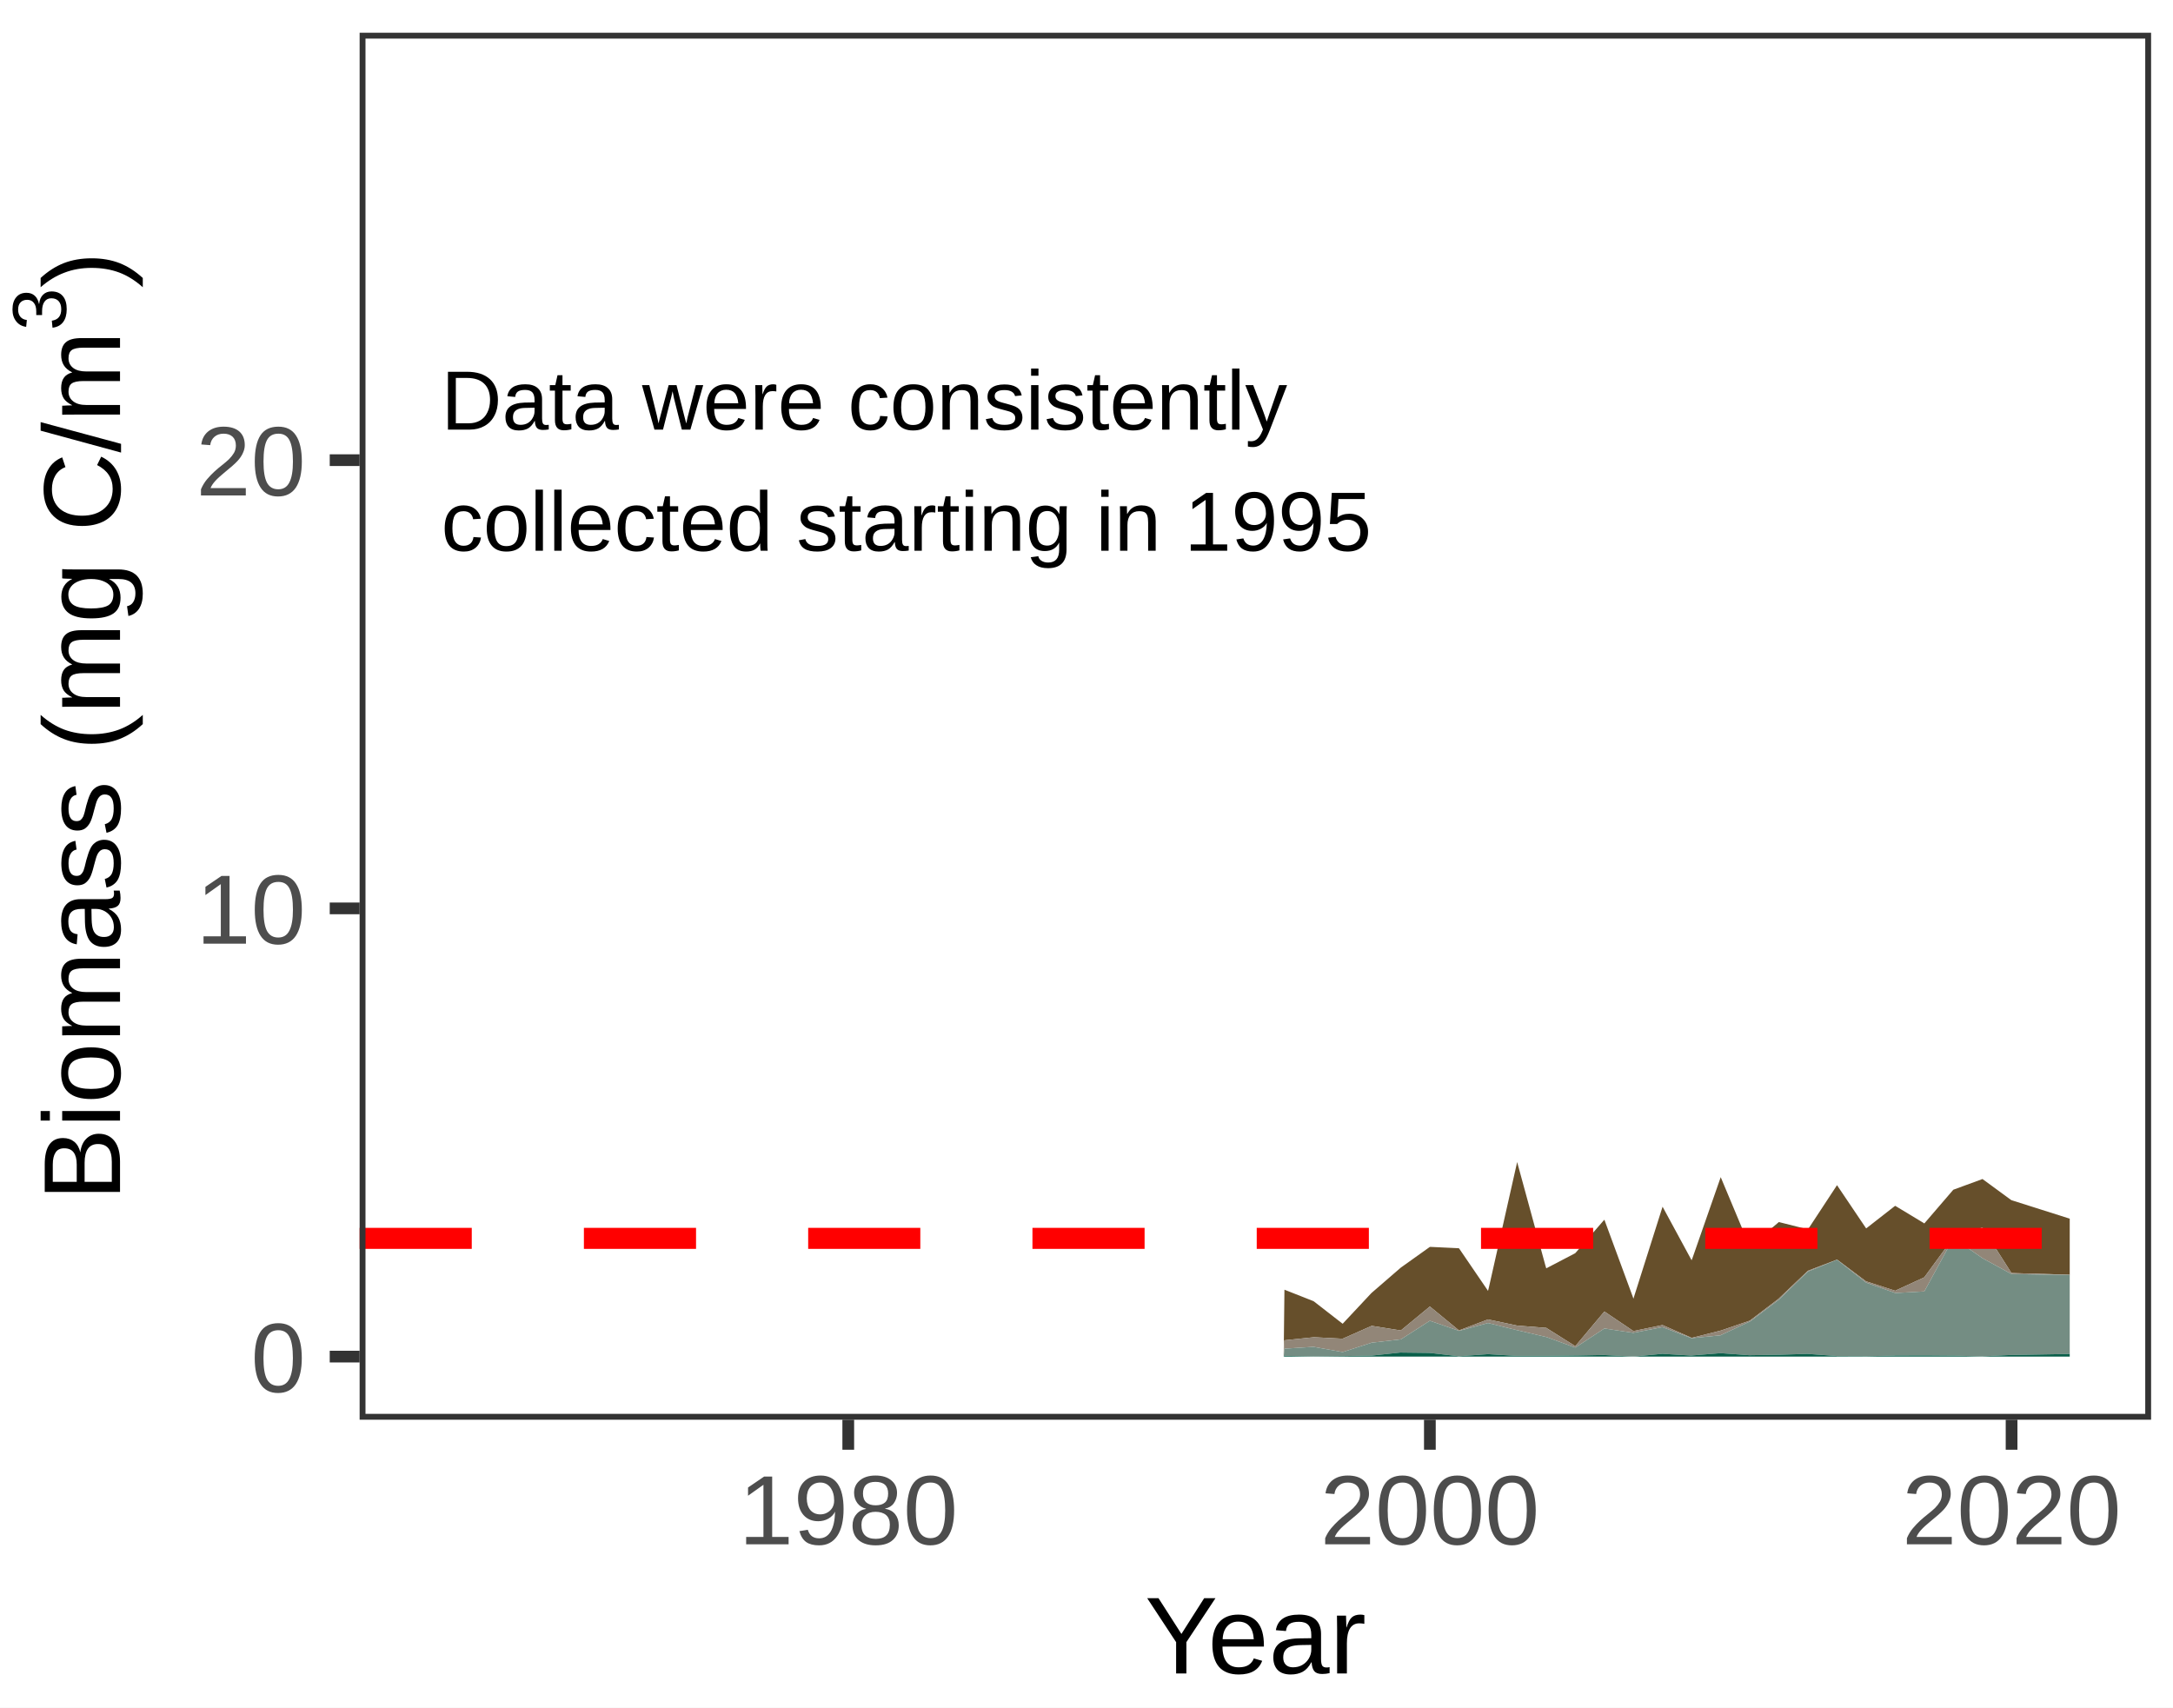
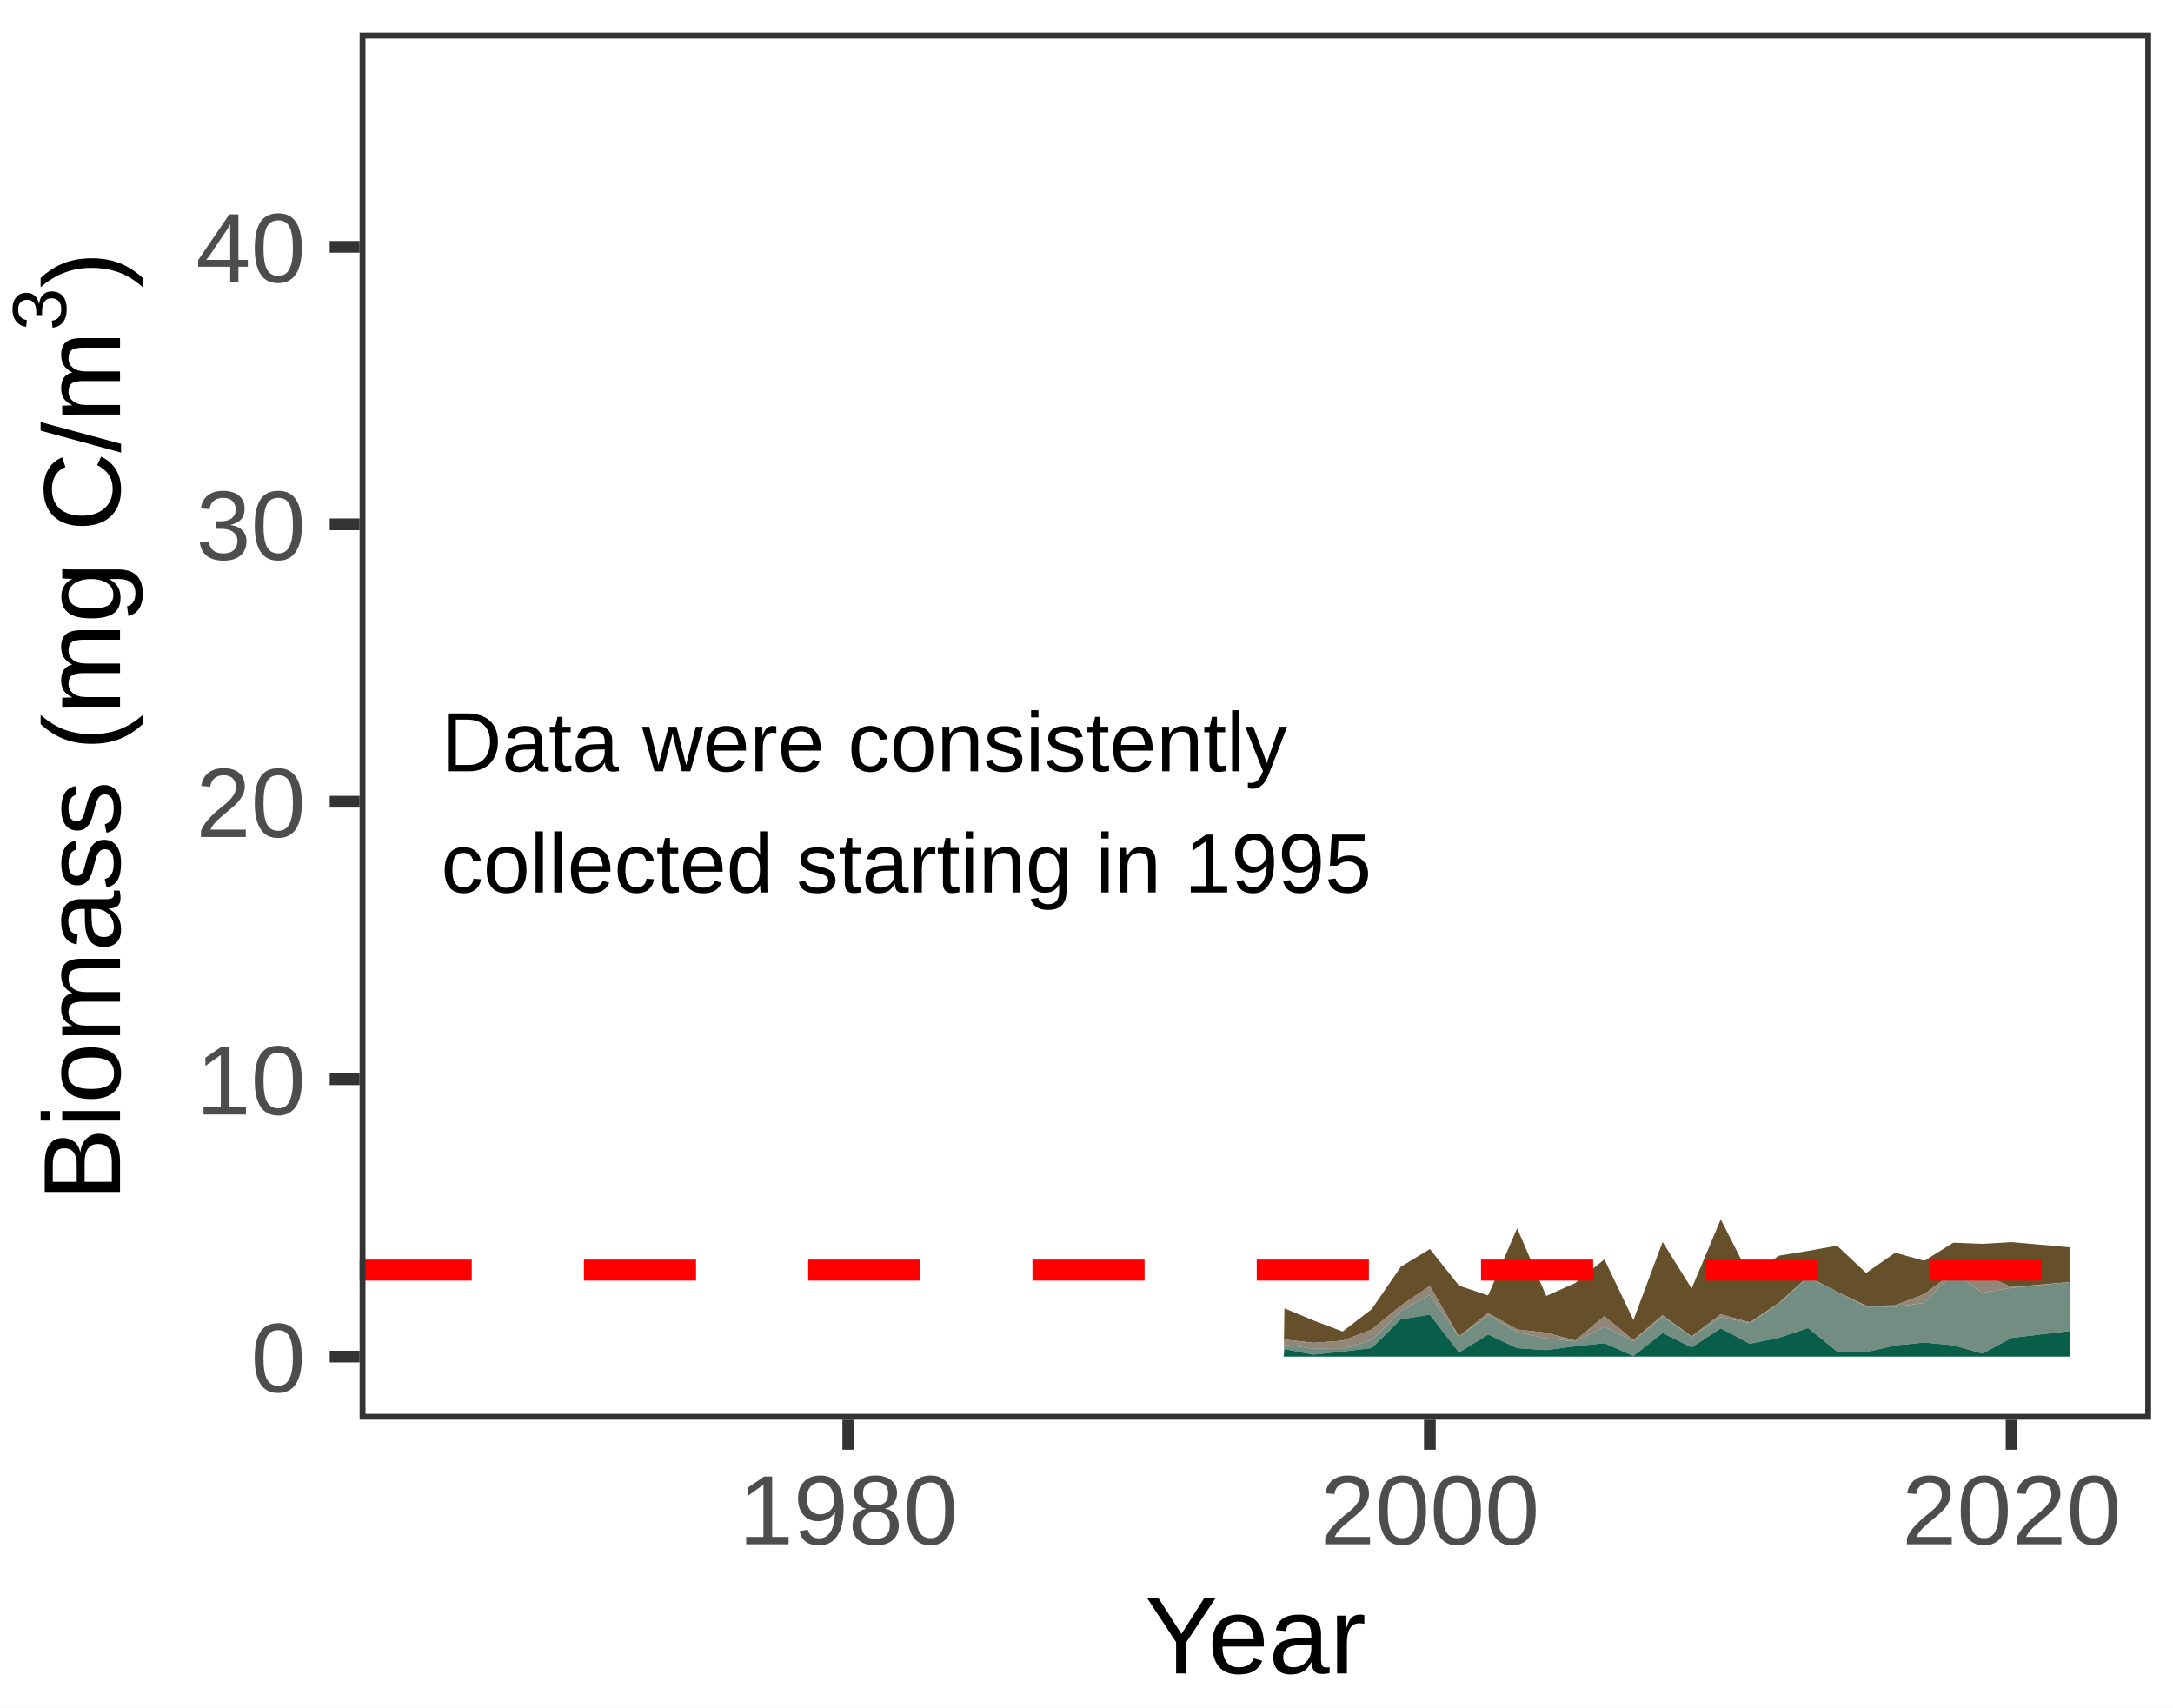
<svg xmlns="http://www.w3.org/2000/svg" class="svglite" width="198.43pt" height="155.91pt" viewBox="0 0 198.43 155.91">
  <defs>
    <style type="text/css">
    .svglite line, .svglite polyline, .svglite polygon, .svglite path, .svglite rect, .svglite circle {
      fill: none;
      stroke: #000000;
      stroke-linecap: round;
      stroke-linejoin: round;
      stroke-miterlimit: 10.00;
    }
    .svglite text {
      white-space: pre;
    }
  </style>
  </defs>
  <rect width="100%" height="100%" style="stroke: none; fill: #FFFFFF;" />
  <defs>
    <clipPath id="cpMC4wMHwxOTguNDN8MC4wMHwxNTUuOTE=">
      <rect x="0.00" y="0.00" width="198.43" height="155.91" />
    </clipPath>
  </defs>
  <g clip-path="url(#cpMC4wMHwxOTguNDN8MC4wMHwxNTUuOTE=)">
    <rect x="0.00" y="0.00" width="198.43" height="155.91" style="stroke-width: 1.07; stroke: #FFFFFF; fill: #FFFFFF;" />
  </g>
  <defs>
    <clipPath id="cpMzIuODR8MTk2LjQzfDIuOTl8MTI5LjY0">
      <rect x="32.84" y="2.99" width="163.59" height="126.65" />
    </clipPath>
  </defs>
  <g clip-path="url(#cpMzIuODR8MTk2LjQzfDIuOTl8MTI5LjY0)">
    <rect x="32.84" y="2.99" width="163.59" height="126.65" style="stroke-width: 1.07; stroke: none; fill: #FFFFFF;" />
-     <polygon points="117.29,117.77 117.37,117.80 119.88,118.79 119.95,118.82 120.02,118.87 122.53,120.82 122.61,120.88 122.68,120.80 125.19,118.12 125.26,118.05 125.33,117.99 127.85,115.81 127.92,115.75 127.99,115.70 130.50,113.91 130.57,113.86 130.64,113.86 133.16,113.98 133.23,113.99 133.30,114.09 135.81,117.77 135.88,117.88 135.96,117.56 138.47,106.43 138.54,106.11 138.61,106.37 141.12,115.56 141.20,115.82 141.27,115.78 143.78,114.47 143.85,114.43 143.92,114.35 146.43,111.46 146.51,111.38 146.58,111.58 149.09,118.39 149.16,118.59 149.23,118.36 151.75,110.41 151.82,110.19 151.89,110.32 154.40,114.95 154.47,115.08 154.55,114.88 157.06,107.69 157.13,107.49 157.20,107.66 159.71,113.66 159.78,113.83 159.86,113.77 162.37,111.65 162.44,111.59 162.51,111.61 165.02,112.24 165.10,112.26 165.17,112.15 167.68,108.33 167.75,108.22 167.82,108.33 170.34,112.07 170.41,112.17 170.48,112.12 172.99,110.16 173.06,110.11 173.13,110.15 175.65,111.67 175.72,111.72 175.79,111.64 178.30,108.72 178.37,108.64 178.45,108.61 180.96,107.69 181.03,107.66 181.10,107.71 183.61,109.55 183.69,109.60 183.76,109.62 188.93,111.26 189.00,111.28 189.00,116.41 188.93,116.40 183.76,116.25 183.69,116.25 183.61,116.14 181.10,112.20 181.03,112.09 180.96,112.11 178.45,112.99 178.37,113.01 178.30,113.11 175.79,116.54 175.72,116.64 175.65,116.67 173.13,117.83 173.06,117.87 172.99,117.84 170.48,117.03 170.41,117.01 170.34,116.96 167.82,115.07 167.75,115.02 167.68,115.05 165.17,116.01 165.10,116.04 165.02,116.11 162.51,118.50 162.44,118.57 162.37,118.63 159.86,120.54 159.78,120.59 159.71,120.62 157.20,121.48 157.13,121.50 157.06,121.52 154.55,122.15 154.47,122.17 154.40,122.13 151.89,121.03 151.82,121.00 151.75,121.01 149.23,121.53 149.16,121.54 149.09,121.50 146.58,119.81 146.51,119.76 146.43,119.85 143.92,122.84 143.85,122.92 143.78,122.88 141.27,121.30 141.20,121.25 141.12,121.25 138.61,121.05 138.54,121.05 138.47,121.03 135.96,120.50 135.88,120.48 135.81,120.51 133.30,121.46 133.23,121.49 133.16,121.43 130.64,119.36 130.57,119.30 130.50,119.36 127.99,121.43 127.92,121.49 127.85,121.48 125.33,121.08 125.26,121.07 125.19,121.10 122.68,122.21 122.61,122.24 122.53,122.24 120.02,122.11 119.95,122.11 119.88,122.12 117.37,122.38 117.29,122.39 117.22,123.88 " style="stroke-width: 0.00; stroke: none; stroke-linecap: butt; fill: #664F2B;" />
-     <polyline points="117.29,117.77 117.37,117.80 119.88,118.79 119.95,118.82 120.02,118.87 122.53,120.82 122.61,120.88 122.68,120.80 125.19,118.12 125.26,118.05 125.33,117.99 127.85,115.81 127.92,115.75 127.99,115.70 130.50,113.91 130.57,113.86 130.64,113.86 133.16,113.98 133.23,113.99 133.30,114.09 135.81,117.77 135.88,117.88 135.96,117.56 138.47,106.43 138.54,106.11 138.61,106.37 141.12,115.56 141.20,115.82 141.27,115.78 143.78,114.47 143.85,114.43 143.92,114.35 146.43,111.46 146.51,111.38 146.58,111.58 149.09,118.39 149.16,118.59 149.23,118.36 151.75,110.41 151.82,110.19 151.89,110.32 154.40,114.95 154.47,115.08 154.55,114.88 157.06,107.69 157.13,107.49 157.20,107.66 159.71,113.66 159.78,113.83 159.86,113.77 162.37,111.65 162.44,111.59 162.51,111.61 165.02,112.24 165.10,112.26 165.17,112.15 167.68,108.33 167.75,108.22 167.82,108.33 170.34,112.07 170.41,112.17 170.48,112.12 172.99,110.16 173.06,110.11 173.13,110.15 175.65,111.67 175.72,111.72 175.79,111.64 178.30,108.72 178.37,108.64 178.45,108.61 180.96,107.69 181.03,107.66 181.10,107.71 183.61,109.55 183.69,109.60 183.76,109.62 188.93,111.26 189.00,111.28 " style="stroke-width: 1.07; stroke: none; stroke-linecap: butt;" />
-     <polygon points="117.29,122.39 117.37,122.38 119.88,122.12 119.95,122.11 120.02,122.11 122.53,122.24 122.61,122.24 122.68,122.21 125.19,121.10 125.26,121.07 125.33,121.08 127.85,121.48 127.92,121.49 127.99,121.43 130.50,119.36 130.57,119.30 130.64,119.36 133.16,121.43 133.23,121.49 133.30,121.46 135.81,120.51 135.88,120.48 135.96,120.50 138.47,121.03 138.54,121.05 138.61,121.05 141.12,121.25 141.20,121.25 141.27,121.30 143.78,122.88 143.85,122.92 143.92,122.84 146.43,119.85 146.51,119.76 146.58,119.81 149.09,121.50 149.16,121.54 149.23,121.53 151.75,121.01 151.82,121.00 151.89,121.03 154.40,122.13 154.47,122.17 154.55,122.15 157.06,121.52 157.13,121.50 157.20,121.48 159.71,120.62 159.78,120.59 159.86,120.54 162.37,118.63 162.44,118.57 162.51,118.50 165.02,116.11 165.10,116.04 165.17,116.01 167.68,115.05 167.75,115.02 167.82,115.07 170.34,116.96 170.41,117.01 170.48,117.03 172.99,117.84 173.06,117.87 173.13,117.83 175.65,116.67 175.72,116.64 175.79,116.54 178.30,113.11 178.37,113.01 178.45,112.99 180.96,112.11 181.03,112.09 181.10,112.20 183.61,116.14 183.69,116.25 183.76,116.25 188.93,116.40 189.00,116.41 189.00,116.42 188.93,116.42 183.76,116.34 183.69,116.34 183.61,116.30 181.10,114.93 181.03,114.89 180.96,114.84 178.45,113.10 178.37,113.06 178.30,113.19 175.79,117.80 175.72,117.93 175.65,117.93 173.13,118.07 173.06,118.07 172.99,118.04 170.48,117.15 170.41,117.12 170.34,117.07 167.82,115.09 167.75,115.03 167.68,115.06 165.17,116.08 165.10,116.11 165.02,116.18 162.51,118.61 162.44,118.68 162.37,118.73 159.86,120.63 159.78,120.68 159.71,120.71 157.20,121.89 157.13,121.93 157.06,121.94 154.55,122.19 154.47,122.20 154.40,122.17 151.89,121.22 151.82,121.19 151.75,121.20 149.23,121.69 149.16,121.71 149.09,121.70 146.58,121.32 146.51,121.31 146.43,121.36 143.92,123.01 143.85,123.05 143.78,123.03 141.27,122.11 141.20,122.09 141.12,122.07 138.61,121.48 138.54,121.46 138.47,121.45 135.96,120.83 135.88,120.81 135.81,120.83 133.30,121.51 133.23,121.53 133.16,121.50 130.64,120.63 130.57,120.61 130.50,120.65 127.99,122.26 127.92,122.30 127.85,122.31 125.33,122.60 125.26,122.60 125.19,122.63 122.68,123.44 122.61,123.46 122.53,123.45 120.02,123.00 119.95,122.98 119.88,122.99 117.37,123.15 117.29,123.16 117.22,123.88 " style="stroke-width: 0.00; stroke: none; stroke-linecap: butt; fill: #928678;" />
-     <polyline points="117.29,122.39 117.37,122.38 119.88,122.12 119.95,122.11 120.02,122.11 122.53,122.24 122.61,122.24 122.68,122.21 125.19,121.10 125.26,121.07 125.33,121.08 127.85,121.48 127.92,121.49 127.99,121.43 130.50,119.36 130.57,119.30 130.64,119.36 133.16,121.43 133.23,121.49 133.30,121.46 135.81,120.51 135.88,120.48 135.96,120.50 138.47,121.03 138.54,121.05 138.61,121.05 141.12,121.25 141.20,121.25 141.27,121.30 143.78,122.88 143.85,122.92 143.92,122.84 146.43,119.85 146.51,119.76 146.58,119.81 149.09,121.50 149.16,121.54 149.23,121.53 151.75,121.01 151.82,121.00 151.89,121.03 154.40,122.13 154.47,122.17 154.55,122.15 157.06,121.52 157.13,121.50 157.20,121.48 159.71,120.62 159.78,120.59 159.86,120.54 162.37,118.63 162.44,118.57 162.51,118.50 165.02,116.11 165.10,116.04 165.17,116.01 167.68,115.05 167.75,115.02 167.82,115.07 170.34,116.96 170.41,117.01 170.48,117.03 172.99,117.84 173.06,117.87 173.13,117.83 175.65,116.67 175.72,116.64 175.79,116.54 178.30,113.11 178.37,113.01 178.45,112.99 180.96,112.11 181.03,112.09 181.10,112.20 183.61,116.14 183.69,116.25 183.76,116.25 188.93,116.40 189.00,116.41 " style="stroke-width: 1.07; stroke: none; stroke-linecap: butt;" />
-     <polygon points="117.29,123.16 117.37,123.15 119.88,122.99 119.95,122.98 120.02,123.00 122.53,123.45 122.61,123.46 122.68,123.44 125.19,122.63 125.26,122.60 125.33,122.60 127.85,122.31 127.92,122.30 127.99,122.26 130.50,120.65 130.57,120.61 130.64,120.63 133.16,121.50 133.23,121.53 133.30,121.51 135.81,120.83 135.88,120.81 135.96,120.83 138.47,121.45 138.54,121.46 138.61,121.48 141.12,122.07 141.20,122.09 141.27,122.11 143.78,123.03 143.85,123.05 143.92,123.01 146.43,121.36 146.51,121.31 146.58,121.32 149.09,121.70 149.16,121.71 149.23,121.69 151.75,121.20 151.82,121.19 151.89,121.22 154.40,122.17 154.47,122.20 154.55,122.19 157.06,121.94 157.13,121.93 157.20,121.89 159.71,120.71 159.78,120.68 159.86,120.63 162.37,118.73 162.44,118.68 162.51,118.61 165.02,116.18 165.10,116.11 165.17,116.08 167.68,115.06 167.75,115.03 167.82,115.09 170.34,117.07 170.41,117.12 170.48,117.15 172.99,118.04 173.06,118.07 173.13,118.07 175.65,117.93 175.72,117.93 175.79,117.80 178.30,113.19 178.37,113.06 178.45,113.10 180.96,114.84 181.03,114.89 181.10,114.93 183.61,116.30 183.69,116.34 183.76,116.34 188.93,116.42 189.00,116.42 189.00,123.64 188.93,123.64 183.76,123.73 183.69,123.73 183.61,123.73 181.10,123.85 181.03,123.86 180.96,123.86 178.45,123.79 178.37,123.79 178.30,123.79 175.79,123.77 175.72,123.77 175.65,123.77 173.13,123.78 173.06,123.78 172.99,123.79 170.48,123.84 170.41,123.84 170.34,123.84 167.82,123.83 167.75,123.83 167.68,123.82 165.17,123.64 165.10,123.63 165.02,123.63 162.51,123.71 162.44,123.71 162.37,123.71 159.86,123.75 159.78,123.75 159.71,123.75 157.20,123.57 157.13,123.57 157.06,123.57 154.55,123.77 154.47,123.78 154.40,123.78 151.89,123.63 151.82,123.62 151.75,123.63 149.23,123.87 149.16,123.87 149.09,123.87 146.58,123.74 146.51,123.73 146.43,123.73 143.92,123.78 143.85,123.78 143.78,123.78 141.27,123.81 141.20,123.81 141.12,123.81 138.61,123.81 138.54,123.81 138.47,123.81 135.96,123.66 135.88,123.65 135.81,123.66 133.30,123.84 133.23,123.85 133.16,123.84 130.64,123.55 130.57,123.55 130.50,123.54 127.99,123.51 127.92,123.51 127.85,123.51 125.33,123.78 125.26,123.79 125.19,123.79 122.68,123.83 122.61,123.83 122.53,123.83 120.02,123.86 119.95,123.86 119.88,123.86 117.37,123.81 117.29,123.81 117.22,123.88 " style="stroke-width: 0.00; stroke: none; stroke-linecap: butt; fill: #748D83;" />
-     <polyline points="117.29,123.16 117.37,123.15 119.88,122.99 119.95,122.98 120.02,123.00 122.53,123.45 122.61,123.46 122.68,123.44 125.19,122.63 125.26,122.60 125.33,122.60 127.85,122.31 127.92,122.30 127.99,122.26 130.50,120.65 130.57,120.61 130.64,120.63 133.16,121.50 133.23,121.53 133.30,121.51 135.81,120.83 135.88,120.81 135.96,120.83 138.47,121.45 138.54,121.46 138.61,121.48 141.12,122.07 141.20,122.09 141.27,122.11 143.78,123.03 143.85,123.05 143.92,123.01 146.43,121.36 146.51,121.31 146.58,121.32 149.09,121.70 149.16,121.71 149.23,121.69 151.75,121.20 151.82,121.19 151.89,121.22 154.40,122.17 154.47,122.20 154.55,122.19 157.06,121.94 157.13,121.93 157.20,121.89 159.71,120.71 159.78,120.68 159.86,120.63 162.37,118.73 162.44,118.68 162.51,118.61 165.02,116.18 165.10,116.11 165.17,116.08 167.68,115.06 167.75,115.03 167.82,115.09 170.34,117.07 170.41,117.12 170.48,117.15 172.99,118.04 173.06,118.07 173.13,118.07 175.65,117.93 175.72,117.93 175.79,117.80 178.30,113.19 178.37,113.06 178.45,113.10 180.96,114.84 181.03,114.89 181.10,114.93 183.61,116.30 183.69,116.34 183.76,116.34 188.93,116.42 189.00,116.42 " style="stroke-width: 1.07; stroke: none; stroke-linecap: butt;" />
-     <polygon points="117.29,123.81 117.37,123.81 119.88,123.86 119.95,123.86 120.02,123.86 122.53,123.83 122.61,123.83 122.68,123.83 125.19,123.79 125.26,123.79 125.33,123.78 127.85,123.51 127.92,123.51 127.99,123.51 130.50,123.54 130.57,123.55 130.64,123.55 133.16,123.84 133.23,123.85 133.30,123.84 135.81,123.66 135.88,123.65 135.96,123.66 138.47,123.81 138.54,123.81 138.61,123.81 141.12,123.81 141.20,123.81 141.27,123.81 143.78,123.78 143.85,123.78 143.92,123.78 146.43,123.73 146.51,123.73 146.58,123.74 149.09,123.87 149.16,123.87 149.23,123.87 151.75,123.63 151.82,123.62 151.89,123.63 154.40,123.78 154.47,123.78 154.55,123.77 157.06,123.57 157.13,123.57 157.20,123.57 159.71,123.75 159.78,123.75 159.86,123.75 162.37,123.71 162.44,123.71 162.51,123.71 165.02,123.63 165.10,123.63 165.17,123.64 167.68,123.82 167.75,123.83 167.82,123.83 170.34,123.84 170.41,123.84 170.48,123.84 172.99,123.79 173.06,123.78 173.13,123.78 175.65,123.77 175.72,123.77 175.79,123.77 178.30,123.79 178.37,123.79 178.45,123.79 180.96,123.86 181.03,123.86 181.10,123.85 183.61,123.73 183.69,123.73 183.76,123.73 188.93,123.64 189.00,123.64 189.00,123.88 188.93,123.88 183.76,123.88 183.69,123.88 183.61,123.88 181.10,123.88 181.03,123.88 180.96,123.88 178.45,123.88 178.37,123.88 178.30,123.88 175.79,123.88 175.72,123.88 175.65,123.88 173.13,123.88 173.06,123.88 172.99,123.88 170.48,123.88 170.41,123.88 170.34,123.88 167.82,123.88 167.75,123.88 167.68,123.88 165.17,123.88 165.10,123.88 165.02,123.88 162.51,123.88 162.44,123.88 162.37,123.88 159.86,123.88 159.78,123.88 159.71,123.88 157.20,123.88 157.13,123.88 157.06,123.88 154.55,123.88 154.47,123.88 154.40,123.88 151.89,123.88 151.82,123.88 151.75,123.88 149.23,123.88 149.16,123.88 149.09,123.88 146.58,123.88 146.51,123.88 146.43,123.88 143.92,123.88 143.85,123.88 143.78,123.88 141.27,123.88 141.20,123.88 141.12,123.88 138.61,123.88 138.54,123.88 138.47,123.88 135.96,123.88 135.88,123.88 135.81,123.88 133.30,123.88 133.23,123.88 133.16,123.88 130.64,123.88 130.57,123.88 130.50,123.88 127.99,123.88 127.92,123.88 127.85,123.88 125.33,123.88 125.26,123.88 125.19,123.88 122.68,123.88 122.61,123.88 122.53,123.88 120.02,123.88 119.95,123.88 119.88,123.88 117.37,123.88 117.29,123.88 117.22,123.88 " style="stroke-width: 0.00; stroke: none; stroke-linecap: butt; fill: #095E49;" />
-     <polyline points="117.29,123.81 117.37,123.81 119.88,123.86 119.95,123.86 120.02,123.86 122.53,123.83 122.61,123.83 122.68,123.83 125.19,123.79 125.26,123.79 125.33,123.78 127.85,123.51 127.92,123.51 127.99,123.51 130.50,123.54 130.57,123.55 130.64,123.55 133.16,123.84 133.23,123.85 133.30,123.84 135.81,123.66 135.88,123.65 135.96,123.66 138.47,123.81 138.54,123.81 138.61,123.81 141.12,123.81 141.20,123.81 141.27,123.81 143.78,123.78 143.85,123.78 143.92,123.78 146.43,123.73 146.51,123.73 146.58,123.74 149.09,123.87 149.16,123.87 149.23,123.87 151.75,123.63 151.82,123.62 151.89,123.63 154.40,123.78 154.47,123.78 154.55,123.77 157.06,123.57 157.13,123.57 157.20,123.57 159.71,123.75 159.78,123.75 159.86,123.75 162.37,123.71 162.44,123.71 162.51,123.71 165.02,123.63 165.10,123.63 165.17,123.64 167.68,123.82 167.75,123.83 167.82,123.83 170.34,123.84 170.41,123.84 170.48,123.84 172.99,123.79 173.06,123.78 173.13,123.78 175.65,123.77 175.72,123.77 175.79,123.77 178.30,123.79 178.37,123.79 178.45,123.79 180.96,123.86 181.03,123.86 181.10,123.85 183.61,123.73 183.69,123.73 183.76,123.73 188.93,123.64 189.00,123.64 " style="stroke-width: 1.07; stroke: none; stroke-linecap: butt;" />
-     <line x1="32.84" y1="113.08" x2="196.43" y2="113.08" style="stroke-width: 1.92; stroke: #FF0000; stroke-dasharray: 10.24,10.24; stroke-linecap: butt;" />
-     <text x="40.28" y="39.23" style="font-size: 7.68px; font-family: &quot;Arial&quot;;" textLength="79.35px" lengthAdjust="spacingAndGlyphs">Data were consistently </text>
-     <text x="40.28" y="50.29" style="font-size: 7.68px; font-family: &quot;Arial&quot;;" textLength="87.05px" lengthAdjust="spacingAndGlyphs"> collected starting in 1995</text>
+     <polygon points="117.29,119.47 117.37,119.50 119.88,120.55 119.95,120.58 120.02,120.61 122.53,121.56 122.61,121.59 122.68,121.53 125.19,119.60 125.26,119.54 125.33,119.44 127.85,115.78 127.92,115.67 127.99,115.63 130.50,114.10 130.57,114.05 130.64,114.14 133.16,117.31 133.23,117.40 133.30,117.42 135.81,118.27 135.88,118.29 135.96,118.13 138.47,112.32 138.54,112.15 138.61,112.32 141.12,118.17 141.20,118.34 141.27,118.31 143.78,117.19 143.85,117.16 143.92,117.10 146.43,115.06 146.51,115.01 146.58,115.15 149.09,120.40 149.16,120.55 149.23,120.35 151.75,113.60 151.82,113.41 151.89,113.52 154.40,117.54 154.47,117.65 154.55,117.48 157.06,111.51 157.13,111.34 157.20,111.48 159.71,116.42 159.78,116.56 159.86,116.51 162.37,114.71 162.44,114.66 162.51,114.65 165.02,114.24 165.10,114.23 165.17,114.22 167.68,113.76 167.75,113.75 167.82,113.81 170.34,116.18 170.41,116.24 170.48,116.19 172.99,114.44 173.06,114.39 173.13,114.41 175.65,115.11 175.72,115.13 175.79,115.09 178.30,113.52 178.37,113.48 178.45,113.48 180.96,113.58 181.03,113.58 181.10,113.58 183.61,113.43 183.69,113.43 183.76,113.43 188.93,113.89 189.00,113.90 189.00,117.07 188.93,117.08 183.76,117.53 183.69,117.54 183.61,117.51 181.10,116.35 181.03,116.32 180.96,116.32 178.45,116.18 178.37,116.18 178.30,116.23 175.79,118.12 175.72,118.18 175.65,118.20 173.13,119.17 173.06,119.20 172.99,119.20 170.48,119.24 170.41,119.24 170.34,119.20 167.82,117.99 167.75,117.96 167.68,117.92 165.17,116.61 165.10,116.57 165.02,116.64 162.51,118.92 162.44,118.98 162.37,119.03 159.86,120.70 159.78,120.75 159.71,120.73 157.20,120.04 157.13,120.02 157.06,120.07 154.55,121.98 154.47,122.04 154.40,121.98 151.89,120.15 151.82,120.10 151.75,120.16 149.23,122.31 149.16,122.38 149.09,122.32 146.58,120.25 146.51,120.19 146.43,120.25 143.92,122.35 143.85,122.41 143.78,122.39 141.27,121.72 141.20,121.70 141.12,121.69 138.61,121.41 138.54,121.40 138.47,121.36 135.96,119.95 135.88,119.91 135.81,119.96 133.30,121.98 133.23,122.04 133.16,121.92 130.64,117.55 130.57,117.42 130.50,117.47 127.99,119.18 127.92,119.23 127.85,119.29 125.33,121.35 125.26,121.41 125.19,121.44 122.68,122.40 122.61,122.43 122.53,122.43 120.02,122.61 119.95,122.62 119.88,122.61 117.37,122.33 117.29,122.32 117.22,123.88 " style="stroke-width: 0.00; stroke: none; stroke-linecap: butt; fill: #664F2B;" />
+     <polyline points="117.29,119.47 117.37,119.50 119.88,120.55 119.95,120.58 120.02,120.61 122.53,121.56 122.61,121.59 122.68,121.53 125.19,119.60 125.26,119.54 125.33,119.44 127.85,115.78 127.92,115.67 127.99,115.63 130.50,114.10 130.57,114.05 130.64,114.14 133.16,117.31 133.23,117.40 133.30,117.42 135.81,118.27 135.88,118.29 135.96,118.13 138.47,112.32 138.54,112.15 138.61,112.32 141.12,118.17 141.20,118.34 141.27,118.31 143.78,117.19 143.85,117.16 143.92,117.10 146.43,115.06 146.51,115.01 146.58,115.15 149.09,120.40 149.16,120.55 149.23,120.35 151.75,113.60 151.82,113.41 151.89,113.52 154.40,117.54 154.47,117.65 154.55,117.48 157.06,111.51 157.13,111.34 157.20,111.48 159.71,116.42 159.78,116.56 159.86,116.51 162.37,114.71 162.44,114.66 162.51,114.65 165.02,114.24 165.10,114.23 165.17,114.22 167.68,113.76 167.75,113.75 167.82,113.81 170.34,116.18 170.41,116.24 170.48,116.19 172.99,114.44 173.06,114.39 173.13,114.41 175.65,115.11 175.72,115.13 175.79,115.09 178.30,113.52 178.37,113.48 178.45,113.48 180.96,113.58 181.03,113.58 181.10,113.58 183.61,113.43 183.69,113.43 183.76,113.43 188.93,113.89 189.00,113.90 " style="stroke-width: 1.07; stroke: none; stroke-linecap: butt;" />
+     <polygon points="117.29,122.32 117.37,122.33 119.88,122.61 119.95,122.62 120.02,122.61 122.53,122.43 122.61,122.43 122.68,122.40 125.19,121.44 125.26,121.41 125.33,121.35 127.85,119.29 127.92,119.23 127.99,119.18 130.50,117.47 130.57,117.42 130.64,117.55 133.16,121.92 133.23,122.04 133.30,121.98 135.81,119.96 135.88,119.91 135.96,119.95 138.47,121.36 138.54,121.40 138.61,121.41 141.12,121.69 141.20,121.70 141.27,121.72 143.78,122.39 143.85,122.41 143.92,122.35 146.43,120.25 146.51,120.19 146.58,120.25 149.09,122.32 149.16,122.38 149.23,122.31 151.75,120.16 151.82,120.10 151.89,120.15 154.40,121.98 154.47,122.04 154.55,121.98 157.06,120.07 157.13,120.02 157.20,120.04 159.71,120.73 159.78,120.75 159.86,120.70 162.37,119.03 162.44,118.98 162.51,118.92 165.02,116.64 165.10,116.57 165.17,116.61 167.68,117.92 167.75,117.96 167.82,117.99 170.34,119.20 170.41,119.24 170.48,119.24 172.99,119.20 173.06,119.20 173.13,119.17 175.65,118.20 175.72,118.18 175.79,118.12 178.30,116.23 178.37,116.18 178.45,116.18 180.96,116.32 181.03,116.32 181.10,116.35 183.61,117.51 183.69,117.54 183.76,117.53 188.93,117.08 189.00,117.07 189.00,117.08 188.93,117.08 183.76,117.59 183.69,117.60 183.61,117.61 181.10,118.04 181.03,118.06 180.96,118.01 178.45,116.26 178.37,116.21 178.30,116.28 175.79,118.90 175.72,118.98 175.65,118.99 173.13,119.31 173.06,119.32 172.99,119.32 170.48,119.31 170.41,119.31 170.34,119.27 167.82,118.00 167.75,117.96 167.68,117.92 165.17,116.66 165.10,116.62 165.02,116.68 162.51,118.98 162.44,119.05 162.37,119.10 159.86,120.76 159.78,120.80 159.71,120.79 157.20,120.30 157.13,120.28 157.06,120.33 154.55,122.01 154.47,122.06 154.40,122.01 151.89,120.27 151.82,120.22 151.75,120.28 149.23,122.41 149.16,122.48 149.09,122.44 146.58,121.18 146.51,121.15 146.43,121.19 143.92,122.46 143.85,122.49 143.78,122.49 141.27,122.22 141.20,122.22 141.12,122.20 138.61,121.67 138.54,121.65 138.47,121.61 135.96,120.15 135.88,120.11 135.81,120.16 133.30,122.02 133.23,122.07 133.16,121.96 130.64,118.33 130.57,118.23 130.50,118.27 127.99,119.69 127.92,119.73 127.85,119.80 125.33,122.29 125.26,122.36 125.19,122.38 122.68,123.16 122.61,123.19 122.53,123.18 120.02,123.16 119.95,123.16 119.88,123.15 117.37,122.81 117.29,122.80 117.22,123.88 " style="stroke-width: 0.00; stroke: none; stroke-linecap: butt; fill: #928678;" />
+     <polyline points="117.29,122.32 117.37,122.33 119.88,122.61 119.95,122.62 120.02,122.61 122.53,122.43 122.61,122.43 122.68,122.40 125.19,121.44 125.26,121.41 125.33,121.35 127.85,119.29 127.92,119.23 127.99,119.18 130.50,117.47 130.57,117.42 130.64,117.55 133.16,121.92 133.23,122.04 133.30,121.98 135.81,119.96 135.88,119.91 135.96,119.95 138.47,121.36 138.54,121.40 138.61,121.41 141.12,121.69 141.20,121.70 141.27,121.72 143.78,122.39 143.85,122.41 143.92,122.35 146.43,120.25 146.51,120.19 146.58,120.25 149.09,122.32 149.16,122.38 149.23,122.31 151.75,120.16 151.82,120.10 151.89,120.15 154.40,121.98 154.47,122.04 154.55,121.98 157.06,120.07 157.13,120.02 157.20,120.04 159.71,120.73 159.78,120.75 159.86,120.70 162.37,119.03 162.44,118.98 162.51,118.92 165.02,116.64 165.10,116.57 165.17,116.61 167.68,117.92 167.75,117.96 167.82,117.99 170.34,119.20 170.41,119.24 170.48,119.24 172.99,119.20 173.06,119.20 173.13,119.17 175.65,118.20 175.72,118.18 175.79,118.12 178.30,116.23 178.37,116.18 178.45,116.18 180.96,116.32 181.03,116.32 181.10,116.35 183.61,117.51 183.69,117.54 183.76,117.53 188.93,117.08 189.00,117.07 " style="stroke-width: 1.07; stroke: none; stroke-linecap: butt;" />
+     <polygon points="117.29,122.80 117.37,122.81 119.88,123.15 119.95,123.16 120.02,123.16 122.53,123.18 122.61,123.19 122.68,123.16 125.19,122.38 125.26,122.36 125.33,122.29 127.85,119.80 127.92,119.73 127.99,119.69 130.50,118.27 130.57,118.23 130.64,118.33 133.16,121.96 133.23,122.07 133.30,122.02 135.81,120.16 135.88,120.11 135.96,120.15 138.47,121.61 138.54,121.65 138.61,121.67 141.12,122.20 141.20,122.22 141.27,122.22 143.78,122.49 143.85,122.49 143.92,122.46 146.43,121.19 146.51,121.15 146.58,121.18 149.09,122.44 149.16,122.48 149.23,122.41 151.75,120.28 151.82,120.22 151.89,120.27 154.40,122.01 154.47,122.06 154.55,122.01 157.06,120.33 157.13,120.28 157.20,120.30 159.71,120.79 159.78,120.80 159.86,120.76 162.37,119.10 162.44,119.05 162.51,118.98 165.02,116.68 165.10,116.62 165.17,116.66 167.68,117.92 167.75,117.96 167.82,118.00 170.34,119.27 170.41,119.31 170.48,119.31 172.99,119.32 173.06,119.32 173.13,119.31 175.65,118.99 175.72,118.98 175.79,118.90 178.30,116.28 178.37,116.21 178.45,116.26 180.96,118.01 181.03,118.06 181.10,118.04 183.61,117.61 183.69,117.60 183.76,117.59 188.93,117.08 189.00,117.08 189.00,121.54 188.93,121.55 183.76,122.16 183.69,122.17 183.61,122.21 181.10,123.57 181.03,123.60 180.96,123.58 178.45,122.87 178.37,122.85 178.30,122.84 175.79,122.60 175.72,122.59 175.65,122.60 173.13,122.85 173.06,122.86 172.99,122.88 170.48,123.45 170.41,123.46 170.34,123.46 167.82,123.41 167.75,123.41 167.68,123.35 165.17,121.33 165.10,121.27 165.02,121.30 162.51,122.14 162.44,122.16 162.37,122.18 159.86,122.69 159.78,122.70 159.71,122.67 157.20,121.33 157.13,121.30 157.06,121.34 154.55,122.99 154.47,123.04 154.40,123.00 151.89,121.76 151.82,121.72 151.75,121.78 149.23,123.76 149.16,123.82 149.09,123.79 146.58,122.68 146.51,122.65 146.43,122.66 143.92,122.93 143.85,122.94 143.78,122.95 141.27,123.27 141.20,123.28 141.12,123.28 138.61,123.11 138.54,123.11 138.47,123.07 135.96,121.90 135.88,121.87 135.81,121.91 133.30,123.46 133.23,123.50 133.16,123.41 130.64,120.14 130.57,120.05 130.50,120.06 127.99,120.46 127.92,120.47 127.85,120.54 125.33,123.03 125.26,123.10 125.19,123.11 122.68,123.41 122.61,123.41 122.53,123.42 120.02,123.69 119.95,123.70 119.88,123.69 117.37,123.21 117.29,123.20 117.22,123.88 " style="stroke-width: 0.00; stroke: none; stroke-linecap: butt; fill: #748D83;" />
+     <polyline points="117.29,122.80 117.37,122.81 119.88,123.15 119.95,123.16 120.02,123.16 122.53,123.18 122.61,123.19 122.68,123.16 125.19,122.38 125.26,122.36 125.33,122.29 127.85,119.80 127.92,119.73 127.99,119.69 130.50,118.27 130.57,118.23 130.64,118.33 133.16,121.96 133.23,122.07 133.30,122.02 135.81,120.16 135.88,120.11 135.96,120.15 138.47,121.61 138.54,121.65 138.61,121.67 141.12,122.20 141.20,122.22 141.27,122.22 143.78,122.49 143.85,122.49 143.92,122.46 146.43,121.19 146.51,121.15 146.58,121.18 149.09,122.44 149.16,122.48 149.23,122.41 151.75,120.28 151.82,120.22 151.89,120.27 154.40,122.01 154.47,122.06 154.55,122.01 157.06,120.33 157.13,120.28 157.20,120.30 159.71,120.79 159.78,120.80 159.86,120.76 162.37,119.10 162.44,119.05 162.51,118.98 165.02,116.68 165.10,116.62 165.17,116.66 167.68,117.92 167.75,117.96 167.82,118.00 170.34,119.27 170.41,119.31 170.48,119.31 172.99,119.32 173.06,119.32 173.13,119.31 175.65,118.99 175.72,118.98 175.79,118.90 178.30,116.28 178.37,116.21 178.45,116.26 180.96,118.01 181.03,118.06 181.10,118.04 183.61,117.61 183.69,117.60 183.76,117.59 188.93,117.08 189.00,117.08 " style="stroke-width: 1.07; stroke: none; stroke-linecap: butt;" />
+     <polygon points="117.29,123.20 117.37,123.21 119.88,123.69 119.95,123.70 120.02,123.69 122.53,123.42 122.61,123.41 122.68,123.41 125.19,123.11 125.26,123.10 125.33,123.03 127.85,120.54 127.92,120.47 127.99,120.46 130.50,120.06 130.57,120.05 130.64,120.14 133.16,123.41 133.23,123.50 133.30,123.46 135.81,121.91 135.88,121.87 135.96,121.90 138.47,123.07 138.54,123.11 138.61,123.11 141.12,123.28 141.20,123.28 141.27,123.27 143.78,122.95 143.85,122.94 143.92,122.93 146.43,122.66 146.51,122.65 146.58,122.68 149.09,123.79 149.16,123.82 149.23,123.76 151.75,121.78 151.82,121.72 151.89,121.76 154.40,123.00 154.47,123.04 154.55,122.99 157.06,121.34 157.13,121.30 157.20,121.33 159.71,122.67 159.78,122.70 159.86,122.69 162.37,122.18 162.44,122.16 162.51,122.14 165.02,121.30 165.10,121.27 165.17,121.33 167.68,123.35 167.75,123.41 167.82,123.41 170.34,123.46 170.41,123.46 170.48,123.45 172.99,122.88 173.06,122.86 173.13,122.85 175.65,122.60 175.72,122.59 175.79,122.60 178.30,122.84 178.37,122.85 178.45,122.87 180.96,123.58 181.03,123.60 181.10,123.57 183.61,122.21 183.69,122.17 183.76,122.16 188.93,121.55 189.00,121.54 189.00,123.88 188.93,123.88 183.76,123.88 183.69,123.88 183.61,123.88 181.10,123.88 181.03,123.88 180.96,123.88 178.45,123.88 178.37,123.88 178.30,123.88 175.79,123.88 175.72,123.88 175.65,123.88 173.13,123.88 173.06,123.88 172.99,123.88 170.48,123.88 170.41,123.88 170.34,123.88 167.82,123.88 167.75,123.88 167.68,123.88 165.17,123.88 165.10,123.88 165.02,123.88 162.51,123.88 162.44,123.88 162.37,123.88 159.86,123.88 159.78,123.88 159.71,123.88 157.20,123.88 157.13,123.88 157.06,123.88 154.55,123.88 154.47,123.88 154.40,123.88 151.89,123.88 151.82,123.88 151.75,123.88 149.23,123.88 149.16,123.88 149.09,123.88 146.58,123.88 146.51,123.88 146.43,123.88 143.92,123.88 143.85,123.88 143.78,123.88 141.27,123.88 141.20,123.88 141.12,123.88 138.61,123.88 138.54,123.88 138.47,123.88 135.96,123.88 135.88,123.88 135.81,123.88 133.30,123.88 133.23,123.88 133.16,123.88 130.64,123.88 130.57,123.88 130.50,123.88 127.99,123.88 127.92,123.88 127.85,123.88 125.33,123.88 125.26,123.88 125.19,123.88 122.68,123.88 122.61,123.88 122.53,123.88 120.02,123.88 119.95,123.88 119.88,123.88 117.37,123.88 117.29,123.88 117.22,123.88 " style="stroke-width: 0.00; stroke: none; stroke-linecap: butt; fill: #095E49;" />
+     <polyline points="117.29,123.20 117.37,123.21 119.88,123.69 119.95,123.70 120.02,123.69 122.53,123.42 122.61,123.41 122.68,123.41 125.19,123.11 125.26,123.10 125.33,123.03 127.85,120.54 127.92,120.47 127.99,120.46 130.50,120.06 130.57,120.05 130.64,120.14 133.16,123.41 133.23,123.50 133.30,123.46 135.81,121.91 135.88,121.87 135.96,121.90 138.47,123.07 138.54,123.11 138.61,123.11 141.12,123.28 141.20,123.28 141.27,123.27 143.78,122.95 143.85,122.94 143.92,122.93 146.43,122.66 146.51,122.65 146.58,122.68 149.09,123.79 149.16,123.82 149.23,123.76 151.75,121.78 151.82,121.72 151.89,121.76 154.40,123.00 154.47,123.04 154.55,122.99 157.06,121.34 157.13,121.30 157.20,121.33 159.71,122.67 159.78,122.70 159.86,122.69 162.37,122.18 162.44,122.16 162.51,122.14 165.02,121.30 165.10,121.27 165.17,121.33 167.68,123.35 167.75,123.41 167.82,123.41 170.34,123.46 170.41,123.46 170.48,123.45 172.99,122.88 173.06,122.86 173.13,122.85 175.65,122.60 175.72,122.59 175.79,122.60 178.30,122.84 178.37,122.85 178.45,122.87 180.96,123.58 181.03,123.60 181.10,123.57 183.61,122.21 183.69,122.17 183.76,122.16 188.93,121.55 189.00,121.54 " style="stroke-width: 1.07; stroke: none; stroke-linecap: butt;" />
+     <line x1="32.84" y1="115.98" x2="196.43" y2="115.98" style="stroke-width: 1.92; stroke: #FF0000; stroke-dasharray: 10.24,10.24; stroke-linecap: butt;" />
+     <text x="40.28" y="70.43" style="font-size: 7.68px; font-family: &quot;Arial&quot;;" textLength="79.35px" lengthAdjust="spacingAndGlyphs">Data were consistently </text>
+     <text x="40.28" y="81.49" style="font-size: 7.68px; font-family: &quot;Arial&quot;;" textLength="87.05px" lengthAdjust="spacingAndGlyphs"> collected starting in 1995</text>
    <rect x="32.84" y="2.99" width="163.59" height="126.65" style="stroke-width: 1.07; stroke: #333333;" />
  </g>
  <g clip-path="url(#cpMC4wMHwxOTguNDN8MC4wMHwxNTUuOTE=)">
    <text x="27.91" y="127.11" text-anchor="end" style="font-size: 9.00px;fill: #4D4D4D; font-family: &quot;Arial&quot;;" textLength="5.00px" lengthAdjust="spacingAndGlyphs">0</text>
-     <text x="27.91" y="86.17" text-anchor="end" style="font-size: 9.00px;fill: #4D4D4D; font-family: &quot;Arial&quot;;" textLength="10.01px" lengthAdjust="spacingAndGlyphs">10</text>
-     <text x="27.91" y="45.24" text-anchor="end" style="font-size: 9.00px;fill: #4D4D4D; font-family: &quot;Arial&quot;;" textLength="10.01px" lengthAdjust="spacingAndGlyphs">20</text>
+     <text x="27.91" y="101.77" text-anchor="end" style="font-size: 9.00px;fill: #4D4D4D; font-family: &quot;Arial&quot;;" textLength="10.01px" lengthAdjust="spacingAndGlyphs">10</text>
+     <text x="27.91" y="76.43" text-anchor="end" style="font-size: 9.00px;fill: #4D4D4D; font-family: &quot;Arial&quot;;" textLength="10.01px" lengthAdjust="spacingAndGlyphs">20</text>
+     <text x="27.91" y="51.10" text-anchor="end" style="font-size: 9.00px;fill: #4D4D4D; font-family: &quot;Arial&quot;;" textLength="10.01px" lengthAdjust="spacingAndGlyphs">30</text>
+     <text x="27.91" y="25.76" text-anchor="end" style="font-size: 9.00px;fill: #4D4D4D; font-family: &quot;Arial&quot;;" textLength="10.01px" lengthAdjust="spacingAndGlyphs">40</text>
    <polyline points="30.11,123.88 32.84,123.88 " style="stroke-width: 1.07; stroke: #333333; stroke-linecap: butt;" />
-     <polyline points="30.11,82.95 32.84,82.95 " style="stroke-width: 1.07; stroke: #333333; stroke-linecap: butt;" />
-     <polyline points="30.11,42.02 32.84,42.02 " style="stroke-width: 1.07; stroke: #333333; stroke-linecap: butt;" />
+     <polyline points="30.11,98.55 32.84,98.55 " style="stroke-width: 1.07; stroke: #333333; stroke-linecap: butt;" />
+     <polyline points="30.11,73.21 32.84,73.21 " style="stroke-width: 1.07; stroke: #333333; stroke-linecap: butt;" />
+     <polyline points="30.11,47.88 32.84,47.88 " style="stroke-width: 1.07; stroke: #333333; stroke-linecap: butt;" />
+     <polyline points="30.11,22.54 32.84,22.54 " style="stroke-width: 1.07; stroke: #333333; stroke-linecap: butt;" />
    <polyline points="77.46,132.38 77.46,129.64 " style="stroke-width: 1.07; stroke: #333333; stroke-linecap: butt;" />
    <polyline points="130.57,132.38 130.57,129.64 " style="stroke-width: 1.07; stroke: #333333; stroke-linecap: butt;" />
    <polyline points="183.69,132.38 183.69,129.64 " style="stroke-width: 1.07; stroke: #333333; stroke-linecap: butt;" />
    <text x="77.46" y="141.02" text-anchor="middle" style="font-size: 9.00px;fill: #4D4D4D; font-family: &quot;Arial&quot;;" textLength="20.02px" lengthAdjust="spacingAndGlyphs">1980</text>
    <text x="130.57" y="141.02" text-anchor="middle" style="font-size: 9.00px;fill: #4D4D4D; font-family: &quot;Arial&quot;;" textLength="20.02px" lengthAdjust="spacingAndGlyphs">2000</text>
    <text x="183.69" y="141.02" text-anchor="middle" style="font-size: 9.00px;fill: #4D4D4D; font-family: &quot;Arial&quot;;" textLength="20.02px" lengthAdjust="spacingAndGlyphs">2020</text>
    <text x="114.64" y="152.81" text-anchor="middle" style="font-size: 10.00px; font-family: &quot;Arial&quot;;" textLength="20.22px" lengthAdjust="spacingAndGlyphs">Year</text>
    <text transform="translate(10.96,109.67) rotate(-90)" style="font-size: 10.00px; font-family: &quot;Arial&quot;;" textLength="79.48px" lengthAdjust="spacingAndGlyphs">Biomass (mg C/m</text>
    <text transform="translate(6.03,30.19) rotate(-90)" style="font-size: 7.00px; font-family: &quot;Arial&quot;;" textLength="3.90px" lengthAdjust="spacingAndGlyphs">3</text>
    <text transform="translate(10.96,26.29) rotate(-90)" style="font-size: 10.00px; font-family: &quot;Arial&quot;;" textLength="3.33px" lengthAdjust="spacingAndGlyphs">)</text>
  </g>
</svg>
